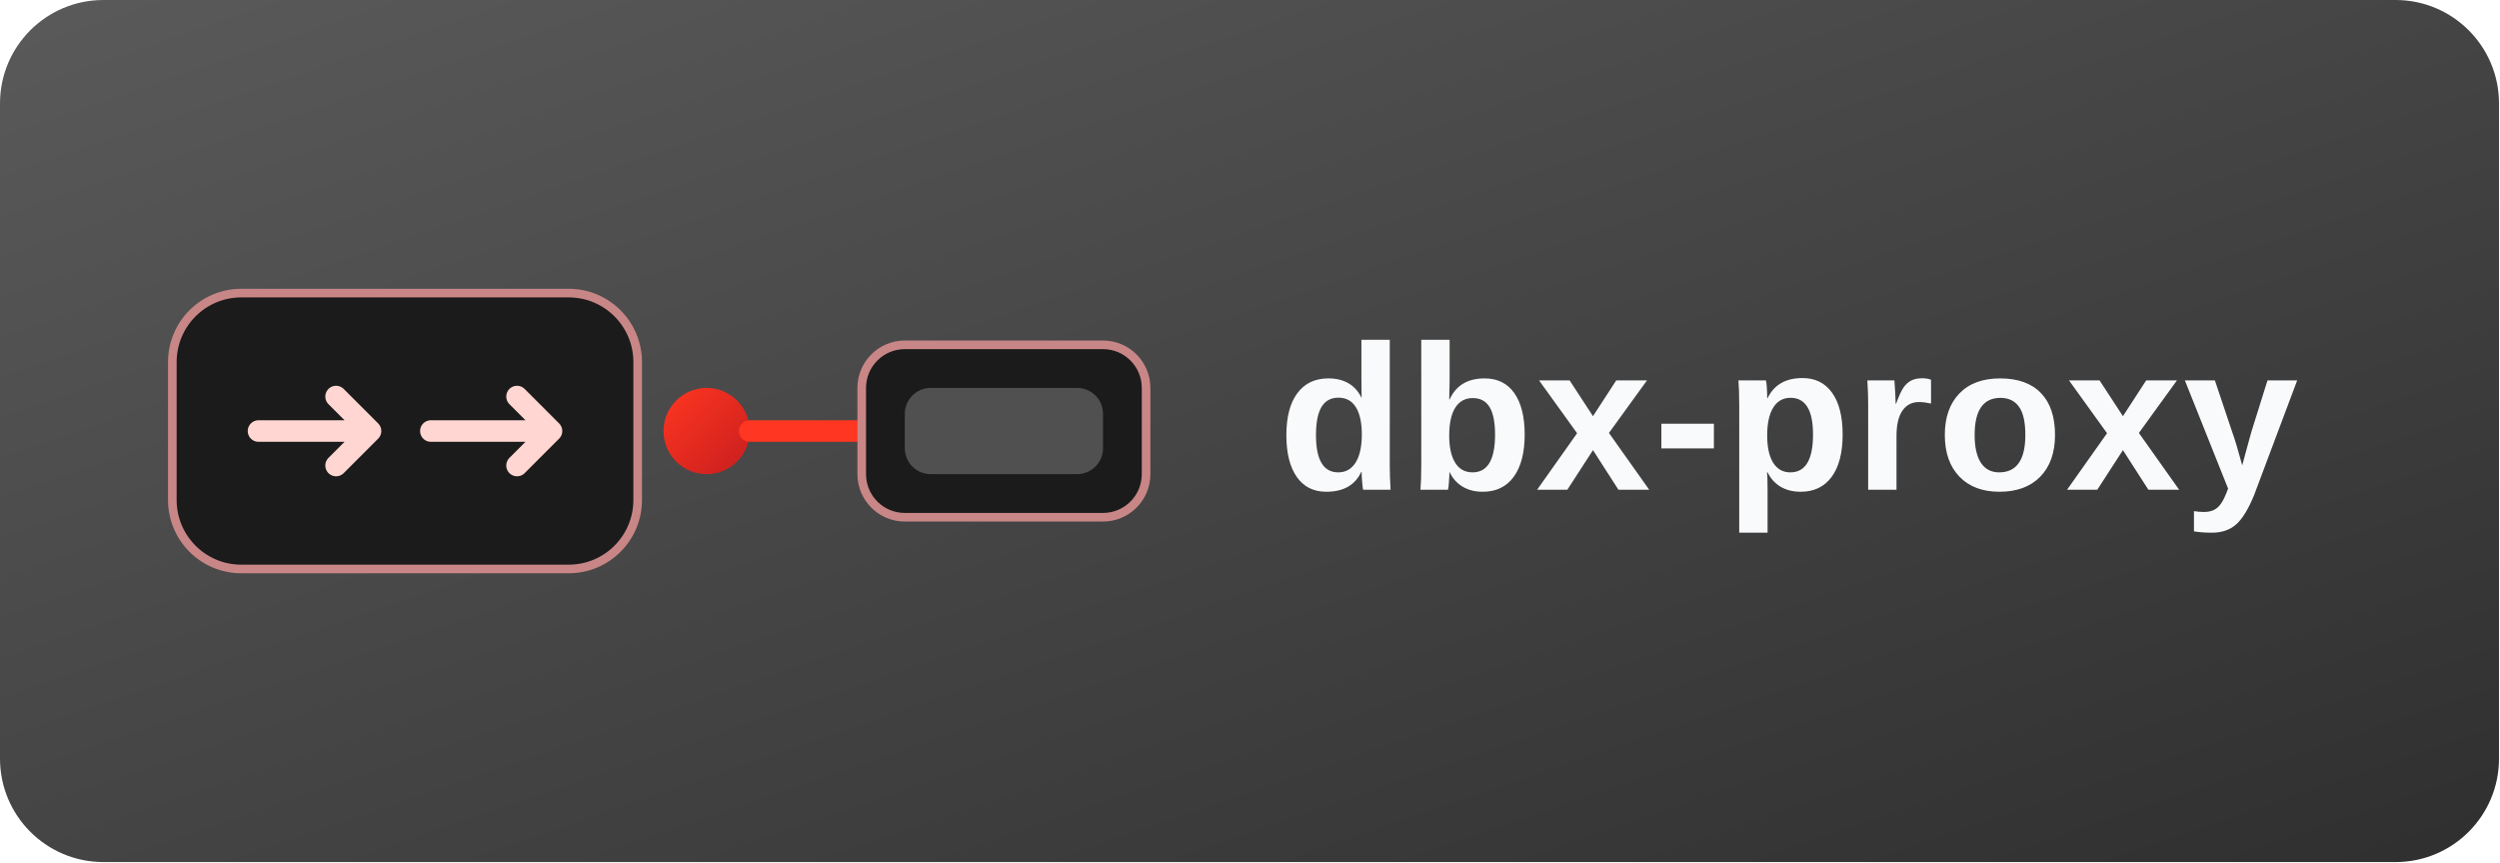
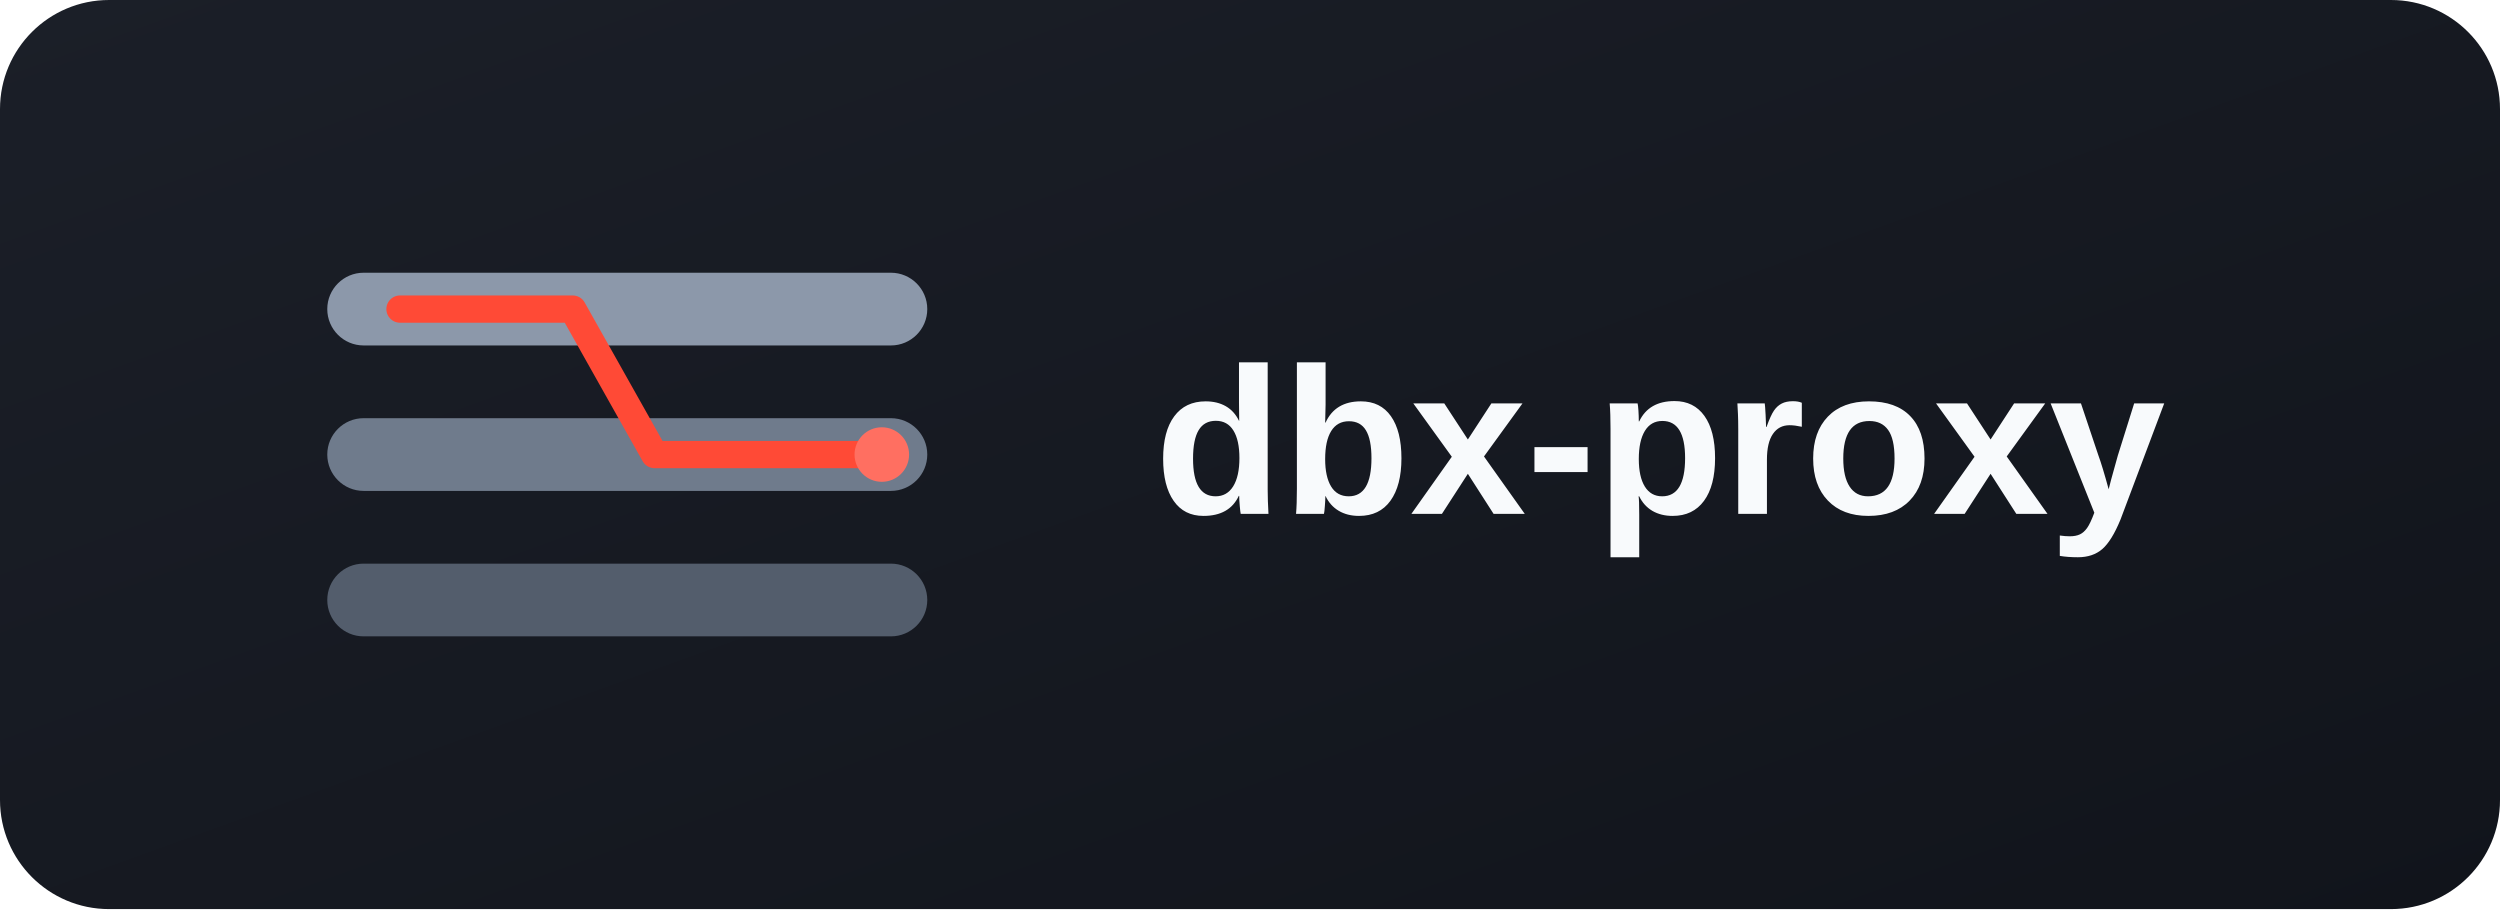
- <svg xmlns="http://www.w3.org/2000/svg" width="580" height="200" viewBox="0 0 580 200" role="img" aria-labelledby="title desc">
+ <svg xmlns="http://www.w3.org/2000/svg" width="550" height="200" viewBox="0 0 550 200" role="img" aria-labelledby="title desc">
  <defs>
    <linearGradient id="bg" x1="0" y1="0" x2="1" y2="1">
-       <stop offset="0%" stop-color="#5A5A5A" />
-       <stop offset="100%" stop-color="#2F2F2F" />
-     </linearGradient>
-     <linearGradient id="accent" x1="0" y1="0" x2="1" y2="1">
-       <stop offset="0%" stop-color="#FF3621" />
-       <stop offset="100%" stop-color="#C81E1E" />
+       <stop offset="0%" stop-color="#1B1F28" />
+       <stop offset="100%" stop-color="#11141B" />
    </linearGradient>
  </defs>
-   <rect x="0" y="0" width="580" height="200" rx="24" fill="url(#bg)" stroke="none" />
-   <g transform="translate(40,46)">
-     <rect x="0" y="22" width="108" height="64" rx="16" fill="#1B1B1B" stroke="#C98686" stroke-width="2" />
-     <path d="M20 54h26m0 0l-8-8m8 8l-8 8" fill="none" stroke="#FFD6D1" stroke-width="5" stroke-linecap="round" stroke-linejoin="round" />
-     <path d="M60 54h28m0 0l-8-8m8 8l-8 8" fill="none" stroke="#FFD6D1" stroke-width="5" stroke-linecap="round" stroke-linejoin="round" />
-     <circle cx="124" cy="54" r="10" fill="url(#accent)" />
-     <path d="M134 54h26" fill="none" stroke="#FF3621" stroke-width="5" stroke-linecap="round" />
-     <rect x="160" y="34" width="66" height="40" rx="10" fill="#1B1B1B" stroke="#C98686" stroke-width="2" />
-     <rect x="170" y="44" width="46" height="20" rx="6" fill="#505050" />
+   <rect x="0" y="0" width="550" height="200" rx="24" fill="url(#bg)" />
+   <g transform="translate(64,36)">
+     <rect x="8" y="24" width="132" height="16" rx="8" fill="#8C98AA" />
+     <rect x="8" y="56" width="132" height="16" rx="8" fill="#6F7B8C" />
+     <rect x="8" y="88" width="132" height="16" rx="8" fill="#535D6C" />
+     <path d="M24 32h38l18 32h50" fill="none" stroke="#FF4A36" stroke-width="6" stroke-linecap="round" stroke-linejoin="round" />
+     <circle cx="130" cy="64" r="6" fill="#FF6F61" />
  </g>
-   <text x="415" y="100" dominant-baseline="middle" text-anchor="middle" font-family="Avenir Next, Segoe UI, Helvetica Neue, Arial, sans-serif" font-size="48" font-weight="550" letter-spacing="0.6" fill="#F9FAFB">dbx-proxy</text>
+   <text x="254" y="100" dominant-baseline="middle" text-anchor="start" textLength="224" lengthAdjust="spacingAndGlyphs" font-family="Avenir Next, Segoe UI, Helvetica Neue, Arial, sans-serif" font-size="46" font-weight="560" fill="#F8FAFC">dbx-proxy</text>
</svg>
